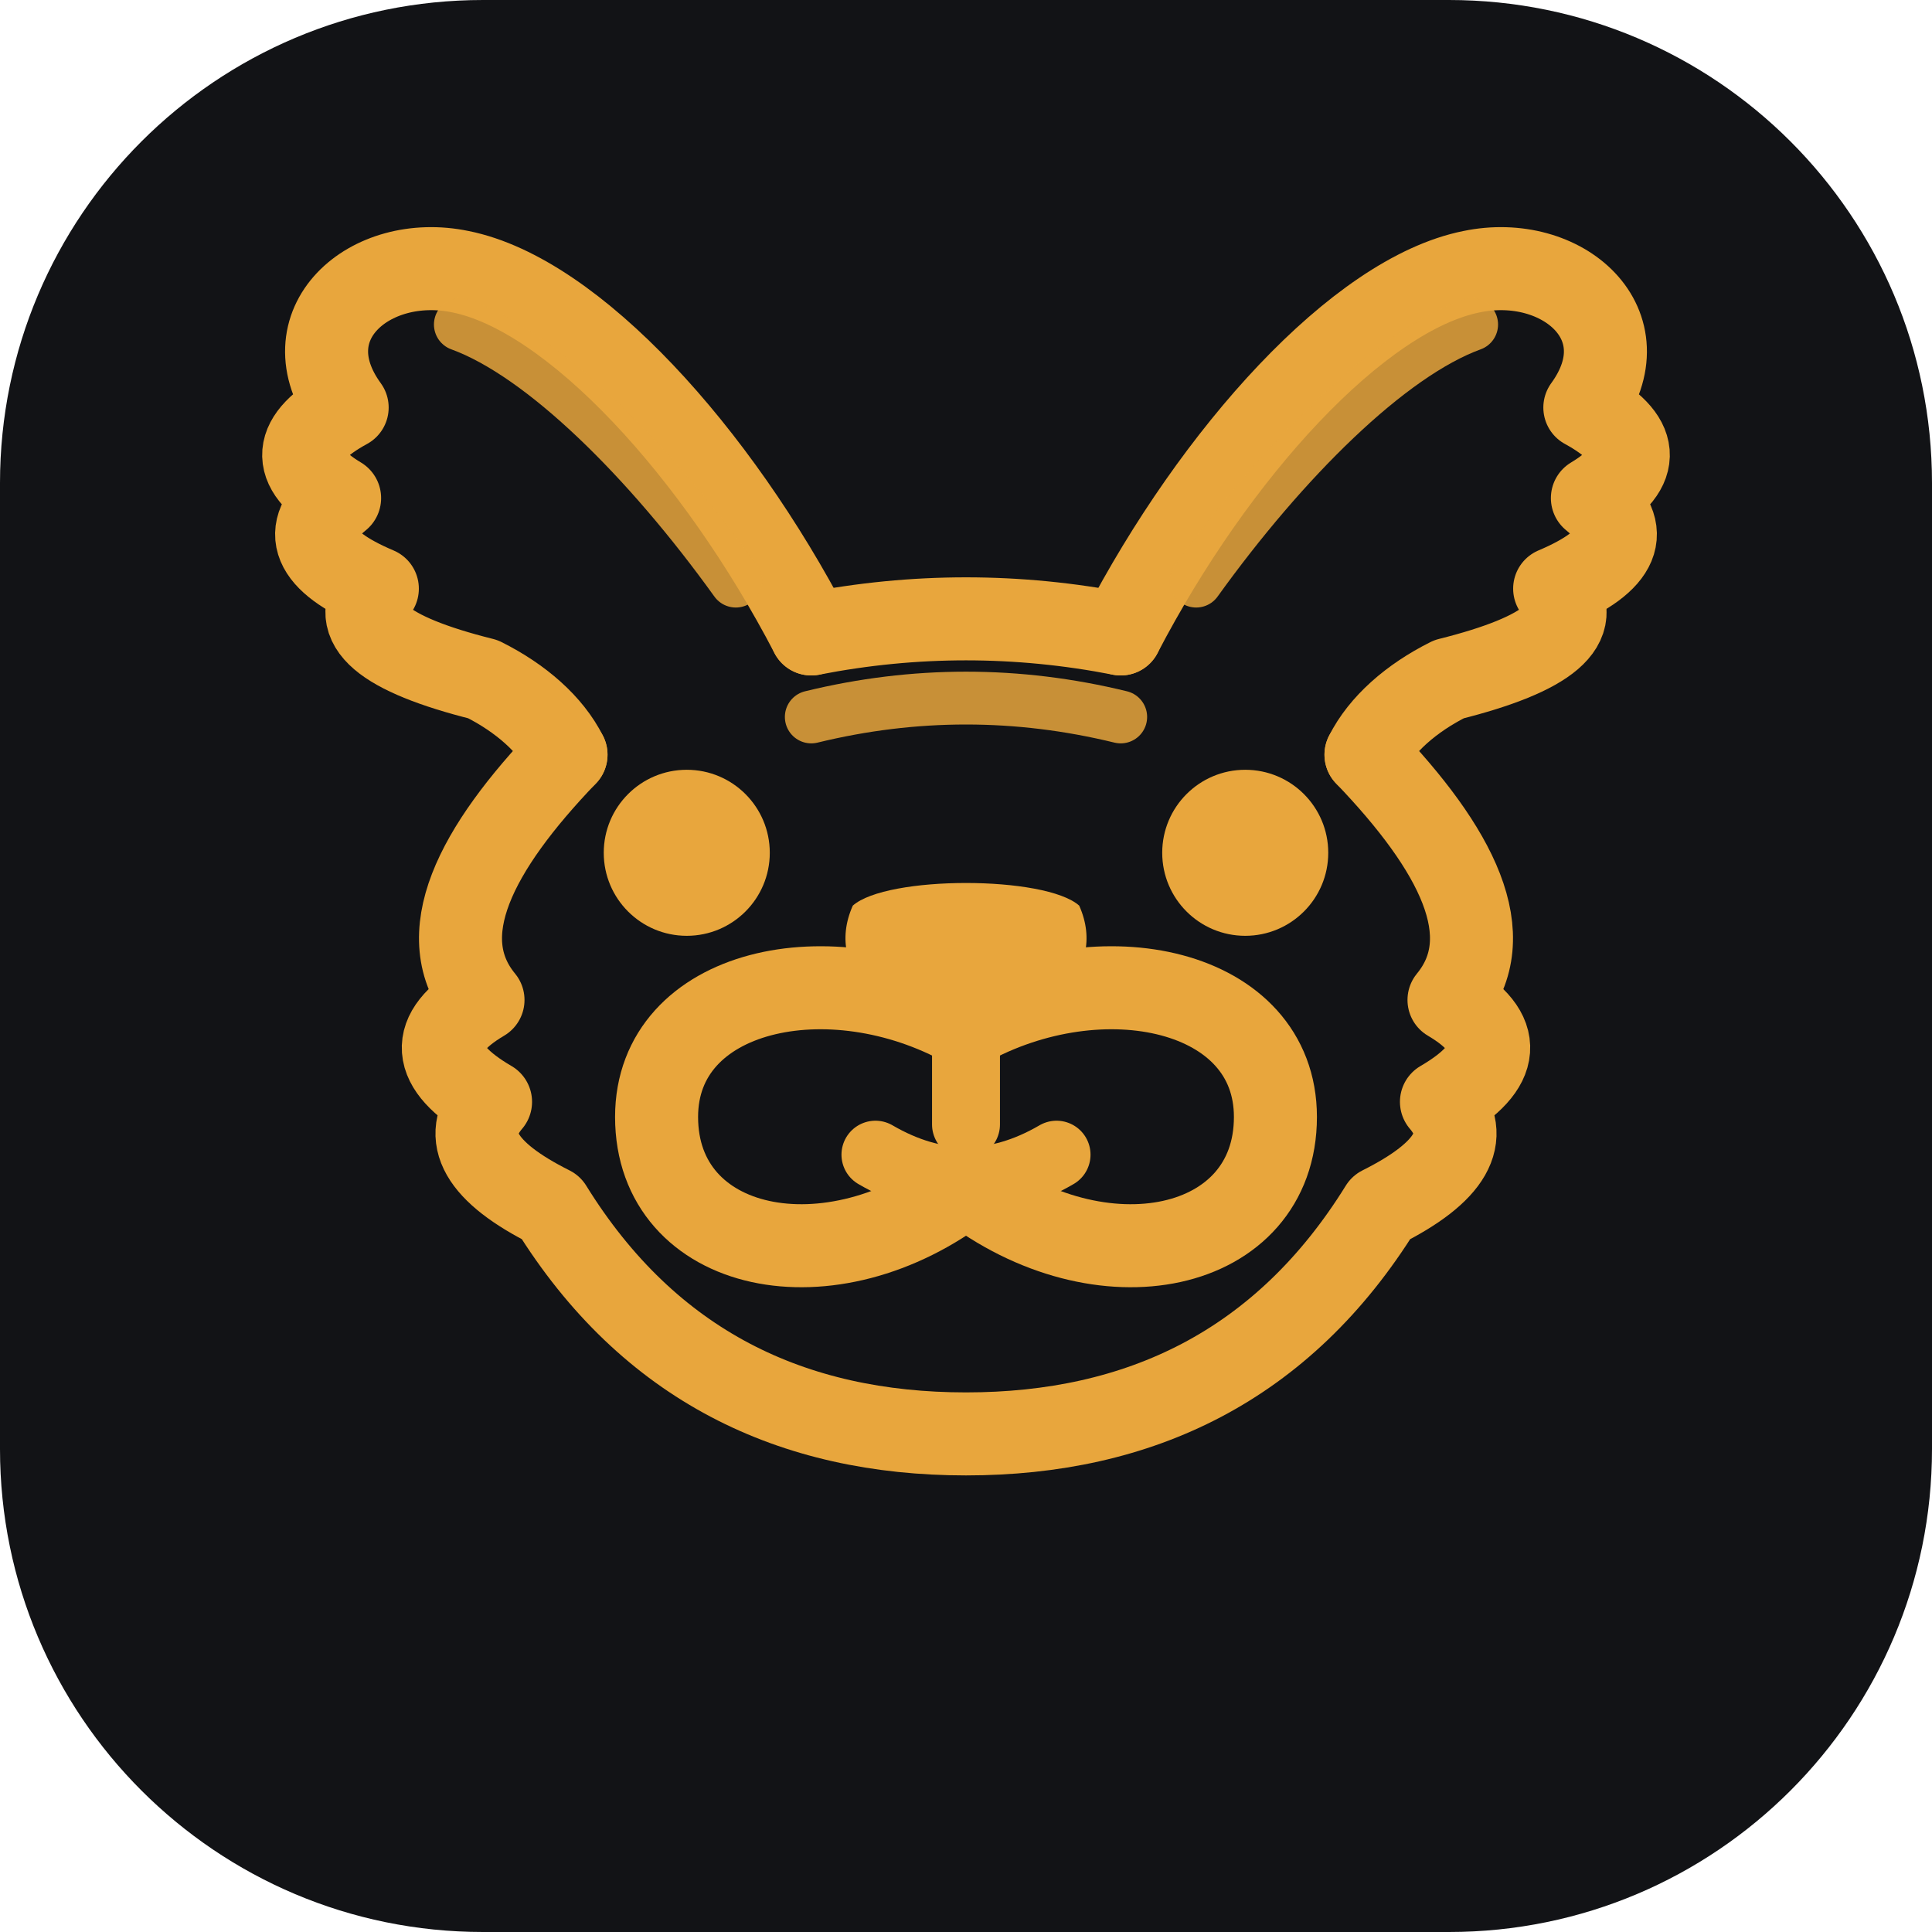
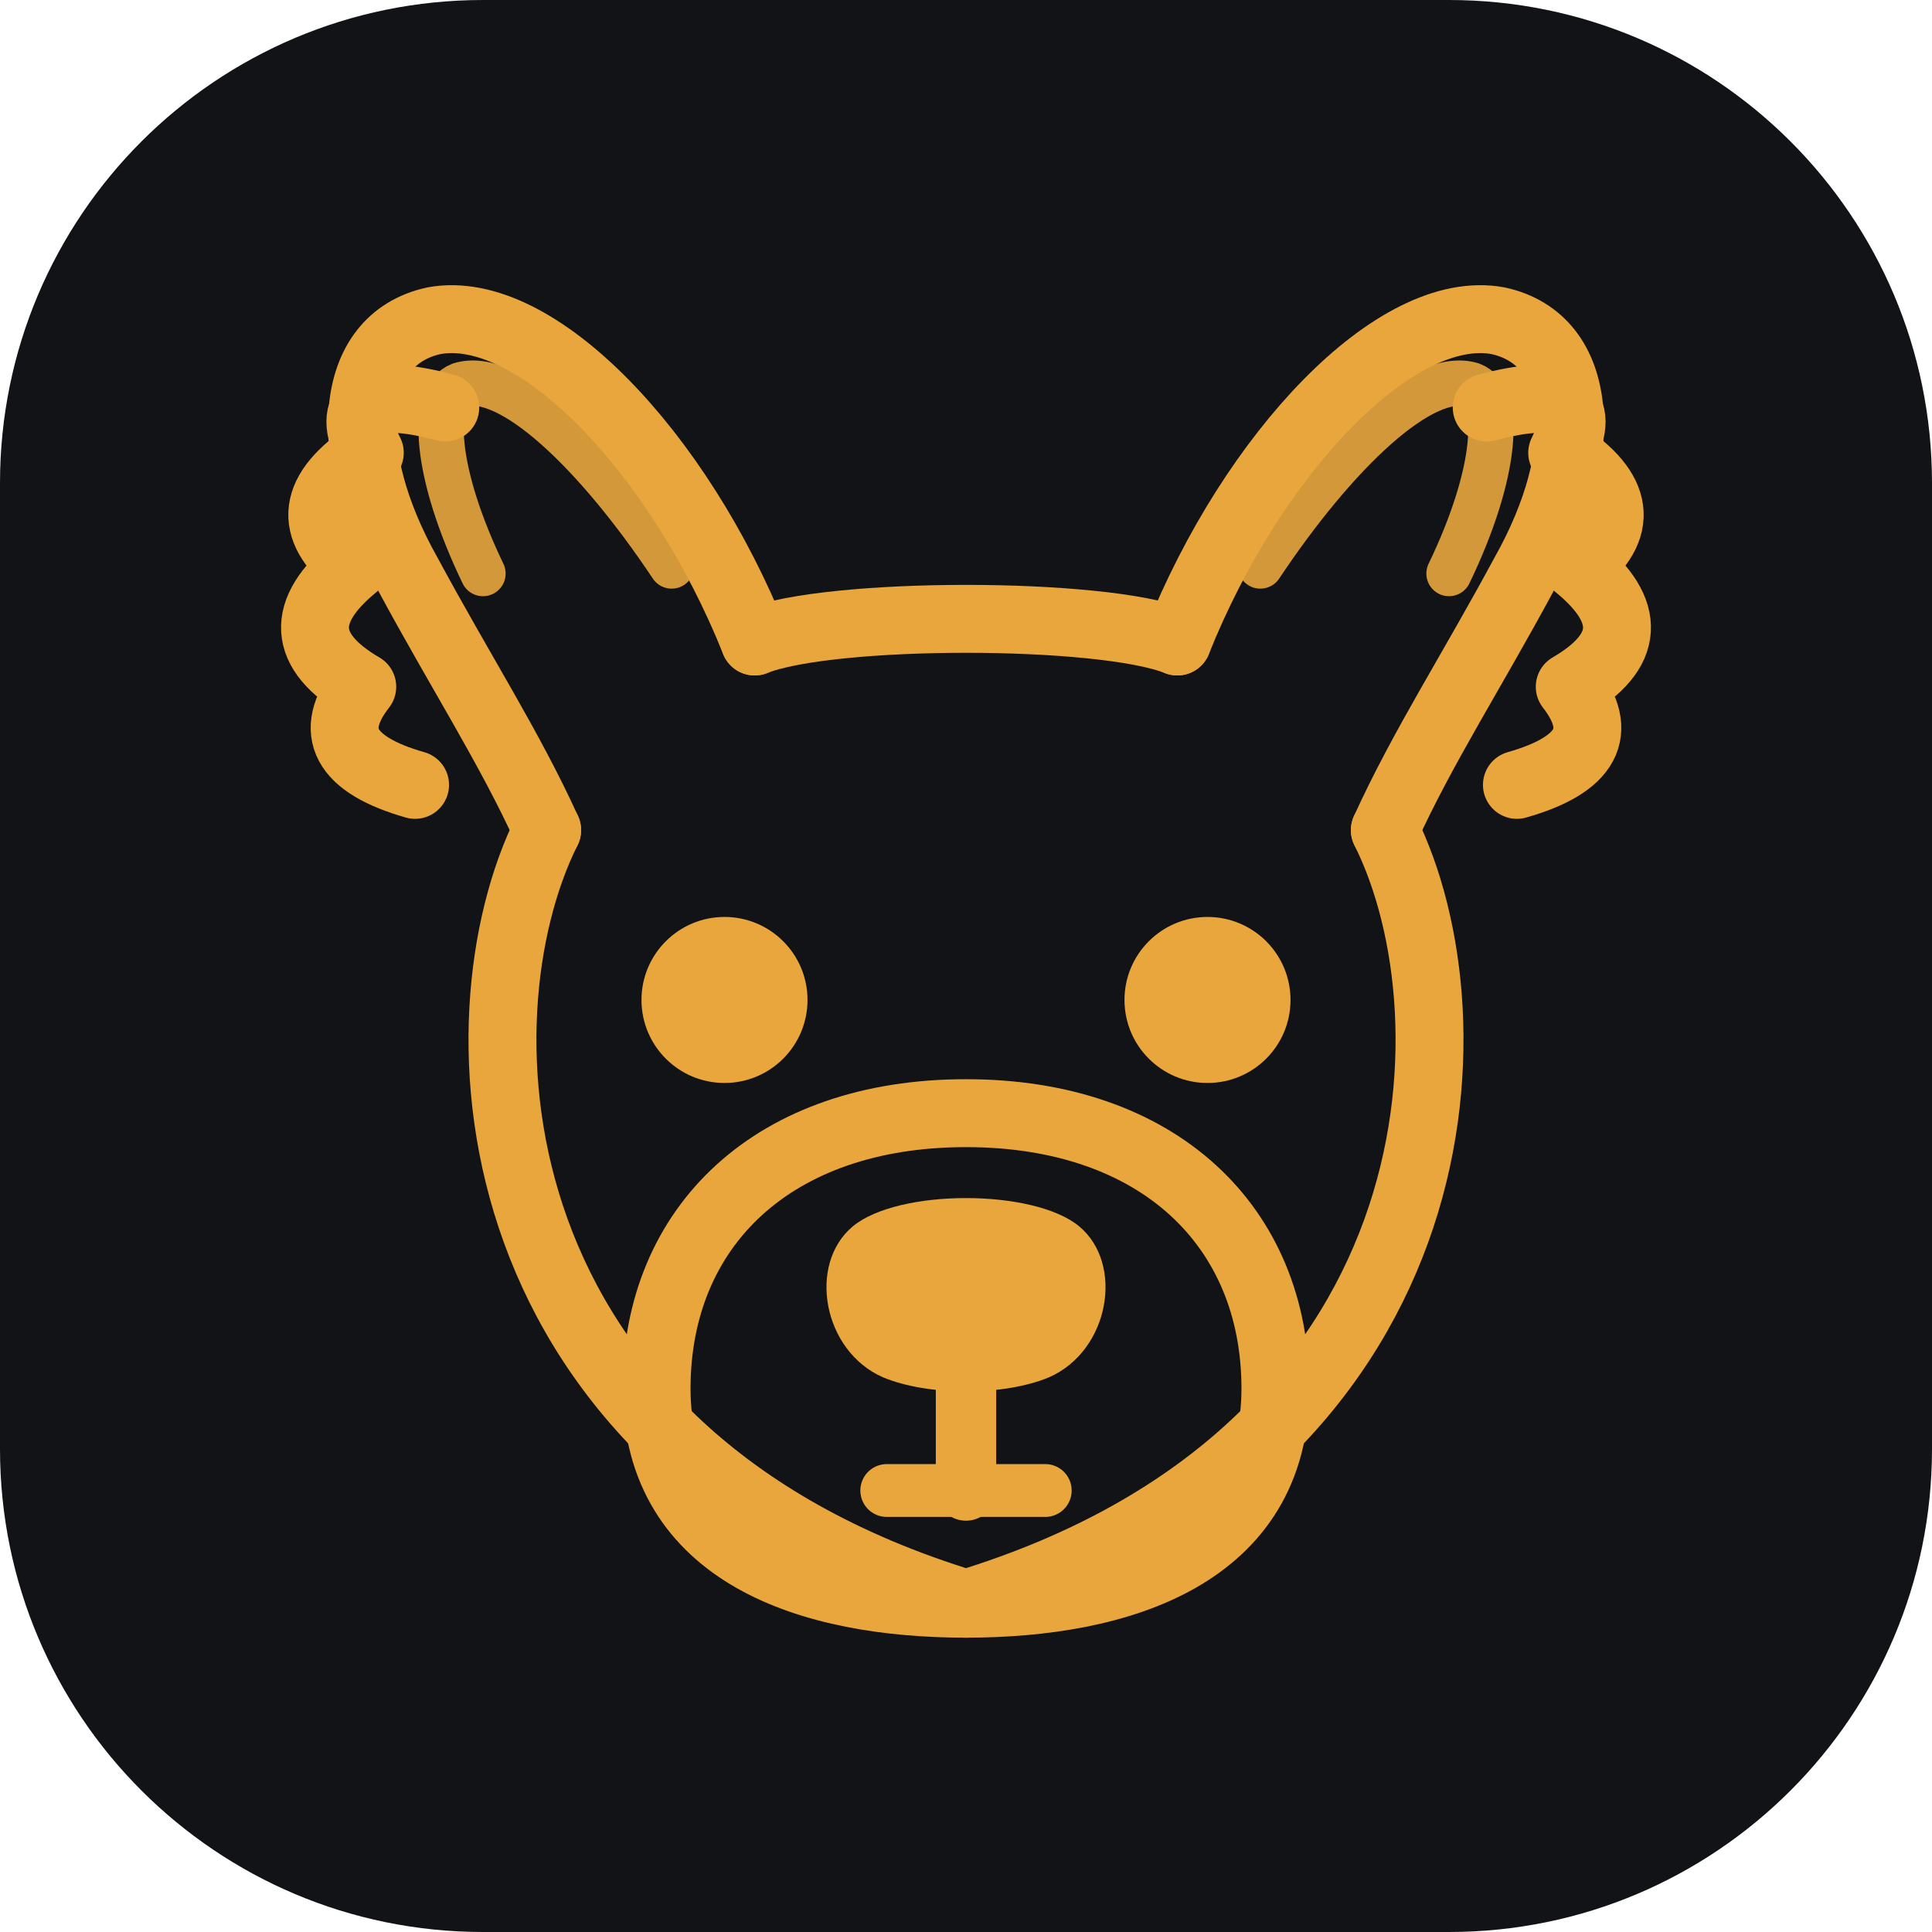
<svg xmlns="http://www.w3.org/2000/svg" viewBox="0 0 512 512" fill="none">
  <rect width="512" height="512" rx="128" fill="#121316" />
-   <g stroke="#e8a63d" stroke-width="22" stroke-linecap="round" stroke-linejoin="round">
-     <path d="M 215 168 C 190 120 152 78 122 72 C 98 67 76 86 92 108 Q 70 120 90 132 Q 74 145 100 156 Q 88 170 128 180 C 138 185 146 192 150 200" />
-     <path d="M 195 154 C 172 122 144 94 122 86" stroke-width="14" opacity="0.85" />
-     <path d="M 297 168 C 322 120 360 78 390 72 C 414 67 436 86 420 108 Q 442 120 422 132 Q 438 145 412 156 Q 424 170 384 180 C 374 185 366 192 362 200" />
-     <path d="M 317 154 C 340 122 368 94 390 86" stroke-width="14" opacity="0.85" />
-     <path d="M 215 168 Q 256 160 297 168" />
-     <path d="M 150 200 C 126 225 114 248 128 265 Q 106 278 130 292 Q 118 306 146 320 C 172 362 210 380 256 380 C 302 380 340 362 366 320 Q 394 306 382 292 Q 406 278 384 265 C 398 248 386 225 362 200" />
-     <path d="M 215 190 Q 256 180 297 190" stroke-width="14" opacity="0.85" />
-     <circle cx="182" cy="226" r="22" fill="#e8a63d" stroke="none" />
-     <circle cx="330" cy="226" r="22" fill="#e8a63d" stroke="none" />
-     <path d="M 256 272 C 220 252 174 262 174 296 C 174 332 220 342 256 314 C 292 342 338 332 338 296 C 338 262 292 252 256 272 Z" />
-     <path d="M 226 240 C 235 232 277 232 286 240 C 294 258 276 272 256 272 C 236 272 218 258 226 240 Z" fill="#e8a63d" stroke="none" />
-     <path d="M 256 272 L 256 298" stroke-width="18" />
-     <path d="M 232 306 Q 256 320 280 306" stroke-width="18" />
+   <g stroke="#e8a63d" stroke-width="18" stroke-linecap="round" stroke-linejoin="round">
+     <path d="M 200 170 C 180 120 142 80 115 85 C 92 90 90 120 108 152 C 122 178 135 198 145 220" />
+     <path d="M 118 108 Q 88 100 98 120 Q 75 135 94 150 Q 72 168 96 182 Q 82 200 110 208" />
+     <path d="M 178 150 C 158 120 135 98 122 102 C 114 105 115 125 128 152" stroke-width="12" opacity="0.9" />
+     <path d="M 312 170 C 332 120 370 80 397 85 C 420 90 422 120 404 152 C 390 178 377 198 367 220" />
+     <path d="M 394 108 Q 424 100 414 120 Q 437 135 418 150 Q 440 168 416 182 Q 430 200 402 208" />
+     <path d="M 334 150 C 354 120 377 98 390 102 C 398 105 397 125 384 152" stroke-width="12" opacity="0.9" />
+     <path d="M 200 170 C 220 162 292 162 312 170" />
+     <path d="M 145 220 C 120 270 125 385 256 425 C 387 385 392 270 367 220" />
+     <circle cx="192" cy="265" r="22" fill="#e8a63d" stroke="none" />
+     <circle cx="320" cy="265" r="22" fill="#e8a63d" stroke="none" />
+     <path d="M 256 295 C 205 295 174 325 174 368 C 174 412 215 425 256 425 C 297 425 338 412 338 368 C 338 325 307 295 256 295 Z" fill="none" />
+     <path d="M 226 325 C 238 315 274 315 286 325 C 298 335 294 358 278 365 C 266 370 246 370 234 365 C 218 358 214 335 226 325 Z" fill="#e8a63d" stroke="none" />
+     <path d="M 256 365 L 256 395" stroke-width="16" />
+     <path d="M 235 395 L 277 395" stroke-width="14" />
  </g>
</svg>
